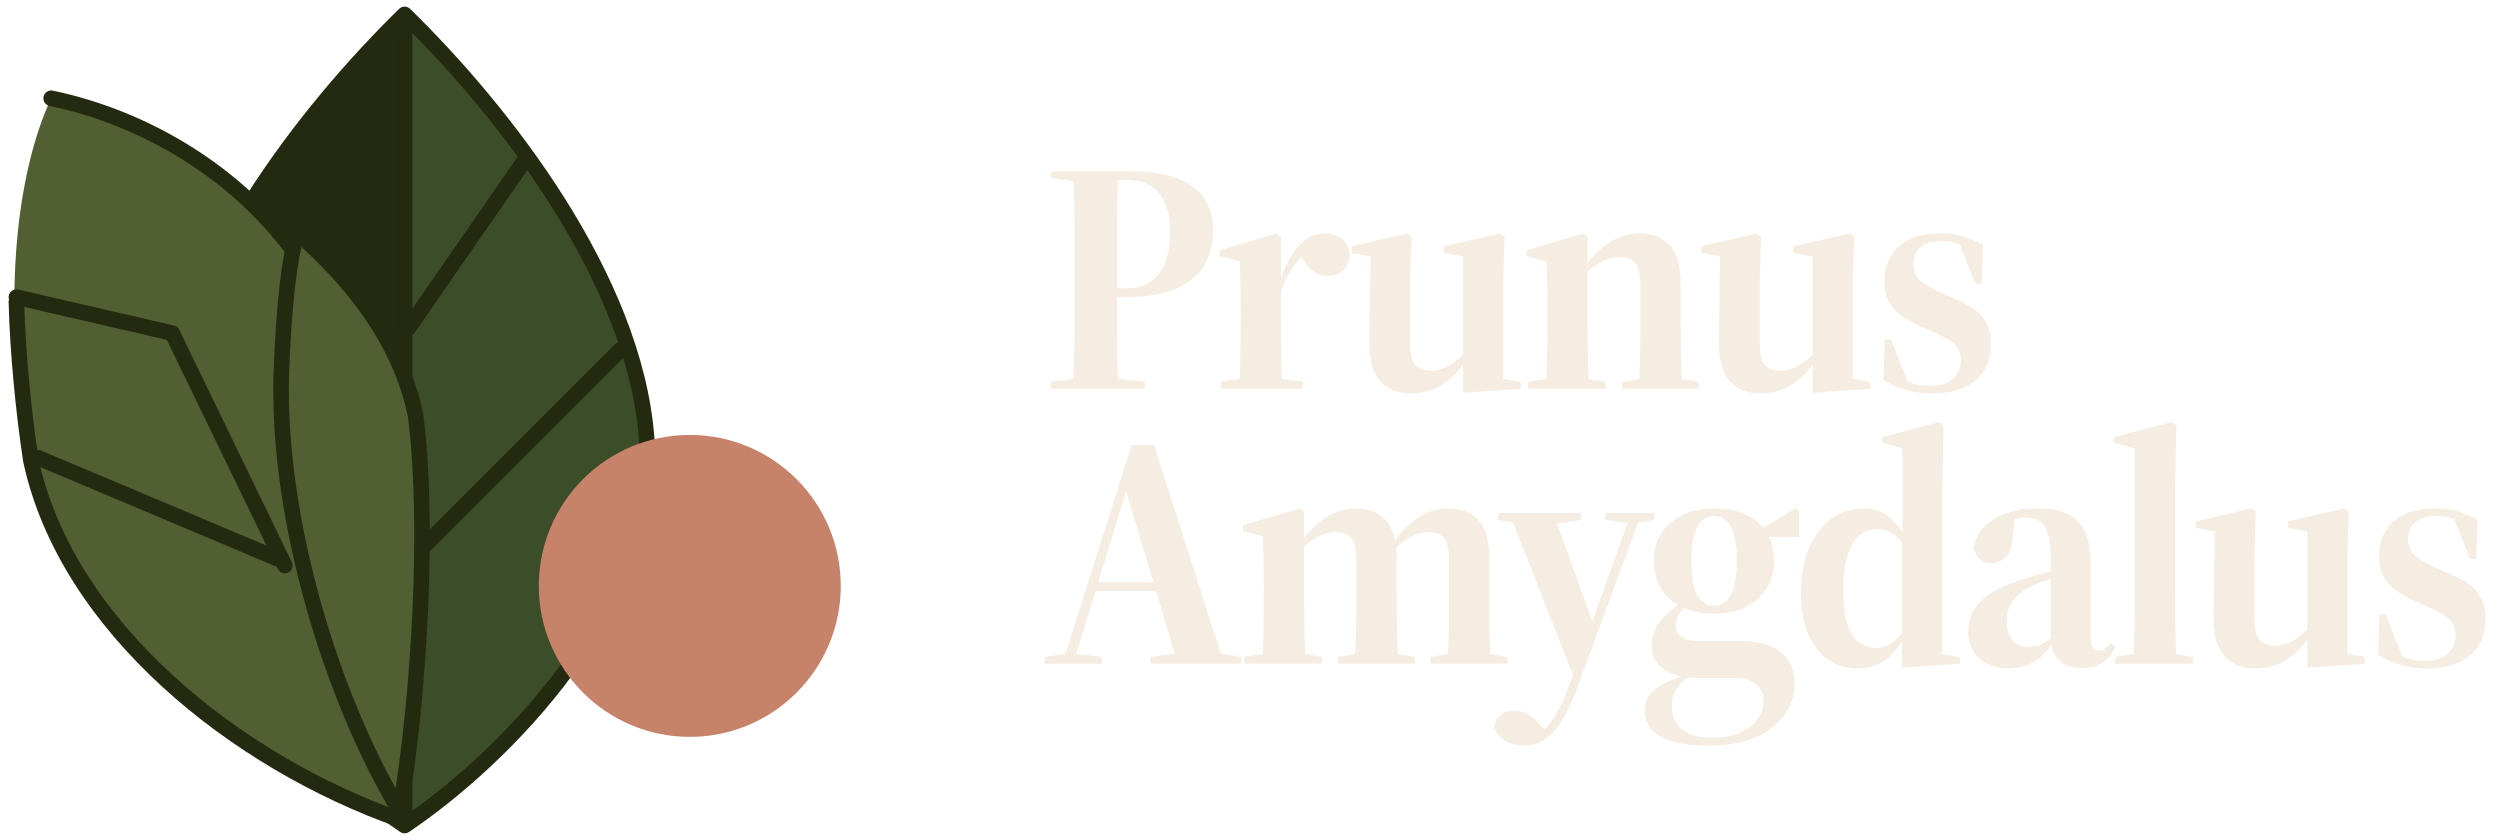
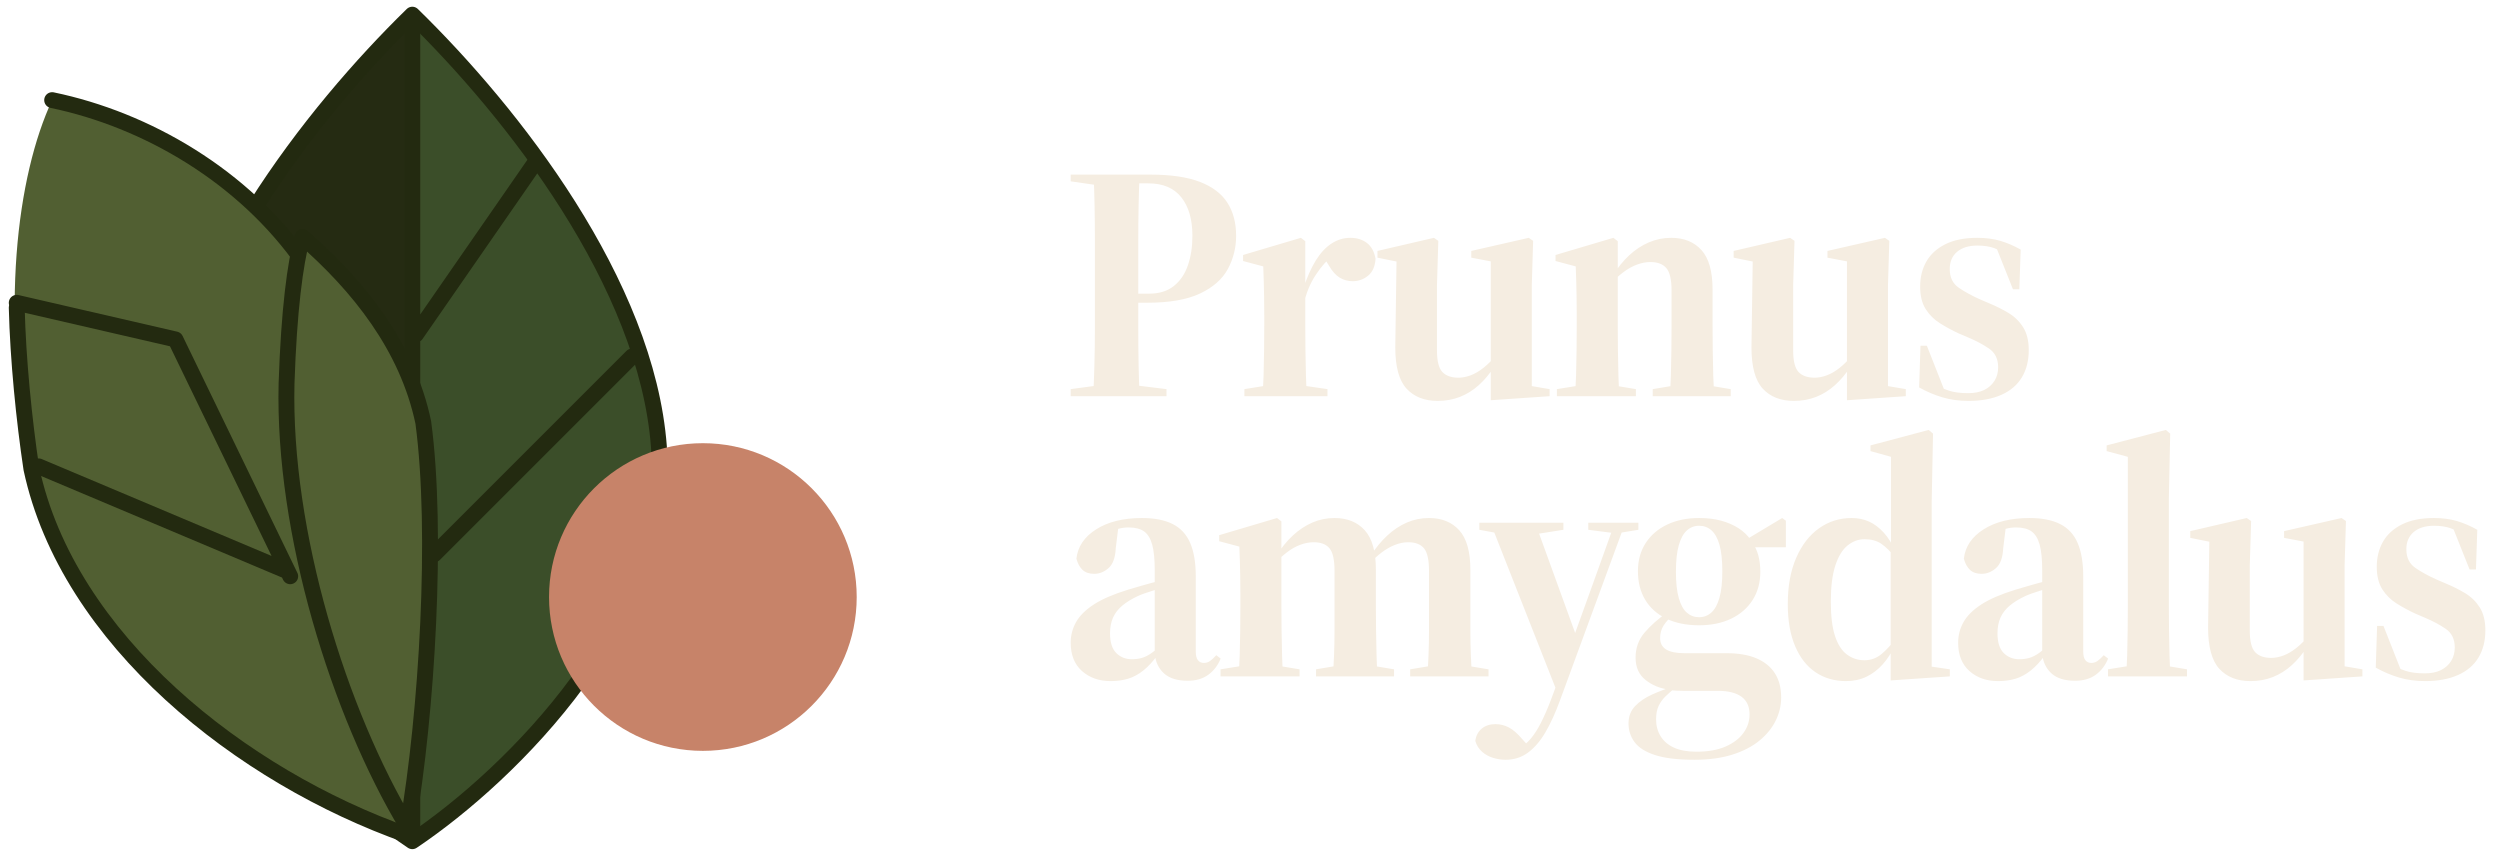
- <svg xmlns="http://www.w3.org/2000/svg" viewBox="47.43 15.33 695.51 233.66">
+ <svg xmlns="http://www.w3.org/2000/svg" viewBox="47.43 15.33 682.56 233.66">
  <g transform="translate(30 10) scale(.33333)">
    <path d="M390 705C472 650 602 520 592 382C582 248 472 108 390 28C308 108 198 248 188 382C178 520 308 650 390 705Z" fill="#3b4e29" />
    <path d="M390 705C308 650 178 520 188 382C198 248 308 108 390 28Z" fill="#252b12" />
    <path d="M390 40V700M393 290L490 150M408 470L570 308" fill="none" stroke="#232a10" stroke-width="13" stroke-linejoin="round" stroke-linecap="round" />
    <path d="M390 705C472 650 602 520 592 382C582 248 472 108 390 28C308 108 198 248 188 382C178 520 308 650 390 705Z" fill="none" stroke="#232a10" stroke-width="13" stroke-linejoin="round" stroke-linecap="round" />
    <path d="M386 700C250 652 108 540 78 400C52 272 66 160 95 98C172 114 252 160 302 232C342 302 382 500 386 700Z" fill="#515f32" />
    <path d="M66 268C67 310 72 360 78 400C108 540 250 652 386 700M95 98C172 114 252 160 302 232C342 302 382 500 386 700" fill="none" stroke="#232a10" stroke-width="13" stroke-linejoin="round" stroke-linecap="round" />
    <path d="M66 264L196 294L290 488M84 398L288 484" fill="none" stroke="#232a10" stroke-width="13" stroke-linejoin="round" stroke-linecap="round" />
    <path d="M386 693C330 600 284 452 287 330C289 270 294 232 300 210C346 250 386 300 399 362C411 452 402 600 386 693Z" fill="#515f32" stroke="#232a10" stroke-width="13" stroke-linejoin="round" stroke-linecap="round" />
    <circle cx="628" cy="505" r="126" fill="#c78369" />
  </g>
  <g fill="#f5ede1">
    <path d="M339.754 123.5V121.572L349.301 120.287H355.452L365.917 121.572V123.5ZM345.905 123.5Q346.088 119.92 346.226 115.054Q346.364 110.189 346.364 104.956Q346.364 99.724 346.364 94.95V90.911Q346.364 86.229 346.364 81.134Q346.364 76.039 346.272 71.312Q346.18 66.584 345.996 63.004H358.573Q358.389 66.584 358.298 71.358Q358.206 76.131 358.206 81.18Q358.206 86.229 358.206 90.911V94.95Q358.206 99.724 358.206 104.956Q358.206 110.189 358.298 115.054Q358.389 119.92 358.573 123.5ZM351.504 97.98V95.501H361.235Q365.274 95.501 367.891 93.436Q370.507 91.37 371.746 87.79Q372.986 84.21 372.986 79.711Q372.986 73.01 369.956 69.2Q366.927 65.391 360.96 65.391H351.504V63.004H361.511Q369.864 63.004 375.005 64.978Q380.146 66.951 382.533 70.669Q384.92 74.387 384.92 79.711Q384.92 84.577 382.671 88.754Q380.421 92.931 375.097 95.455Q369.773 97.98 360.684 97.98ZM339.754 64.84V63.004H355.268V66.217H349.301ZM387.185 123.5V121.572L395.172 120.287H401.047L409.86 121.572V123.5ZM392.05 123.5Q392.326 121.205 392.418 117.854Q392.509 114.504 392.555 110.923Q392.601 107.343 392.601 104.222V101.193Q392.601 98.347 392.555 96.144Q392.509 93.94 392.464 92.013Q392.418 90.085 392.326 88.065L386.818 86.596V84.944L402.607 80.262L403.801 81.18V93.39V93.757V104.222Q403.801 107.343 403.847 110.923Q403.893 114.504 403.984 117.854Q404.076 121.205 404.26 123.5ZM403.342 98.622 401.965 94.124H403.25Q404.811 89.442 406.692 86.413Q408.574 83.383 410.961 81.823Q413.348 80.262 416.102 80.262Q418.764 80.262 420.6 81.639Q422.436 83.016 422.987 85.954Q422.803 89.075 420.967 90.59Q419.131 92.104 416.745 92.104Q414.817 92.104 413.21 91.141Q411.604 90.177 410.227 87.79L408.574 85.128L411.237 85.311Q409.033 86.78 406.647 90.406Q404.26 94.032 403.342 98.622ZM439.94 124.785Q434.524 124.785 431.449 121.434Q428.374 118.084 428.374 110.189L428.741 84.577L431.219 87.239L423.508 85.678V83.842L438.931 80.262L440.124 81.088L439.757 93.206V111.015Q439.757 115.33 441.226 116.89Q442.694 118.451 445.632 118.451Q447.193 118.451 448.937 117.808Q450.681 117.166 452.471 115.743Q454.261 114.32 456.005 112.209L456.281 115.605H455.271Q453.527 118.359 451.186 120.471Q448.845 122.582 446.045 123.684Q443.245 124.785 439.94 124.785ZM454.445 124.602V115.881V115.697V86.688L449.12 85.678V83.842L464.818 80.262L466.012 81.088L465.644 93.206V120.746L470.51 121.572V123.5ZM472.5 123.5V121.572L480.486 120.287H486.362L494.073 121.572V123.5ZM477.365 123.5Q477.641 121.205 477.732 117.854Q477.824 114.504 477.87 110.923Q477.916 107.343 477.916 104.222V101.193Q477.916 98.347 477.87 96.144Q477.824 93.94 477.778 92.013Q477.732 90.085 477.641 88.065L472.133 86.596V84.944L487.922 80.262L489.116 81.18V89.993V90.177V104.222Q489.116 107.343 489.161 110.923Q489.207 114.504 489.299 117.854Q489.391 121.205 489.575 123.5ZM498.663 123.5V121.572L506.374 120.287H512.249L519.96 121.572V123.5ZM503.253 123.5Q503.528 121.205 503.62 117.854Q503.712 114.504 503.758 110.923Q503.804 107.343 503.804 104.222V94.675Q503.804 90.177 502.381 88.524Q500.958 86.872 498.02 86.872Q496.276 86.872 494.394 87.56Q492.512 88.249 490.676 89.626Q488.84 91.003 487.096 92.839L486.821 90.727H487.647Q489.758 87.331 492.237 85.036Q494.715 82.741 497.607 81.502Q500.499 80.262 503.712 80.262Q508.944 80.262 511.974 83.613Q515.003 86.964 515.003 94.399V104.222Q515.003 107.343 515.049 110.923Q515.095 114.504 515.187 117.854Q515.279 121.205 515.554 123.5ZM537.189 124.785Q531.773 124.785 528.698 121.434Q525.622 118.084 525.622 110.189L525.99 84.577L528.468 87.239L520.757 85.678V83.842L536.179 80.262L537.373 81.088L537.006 93.206V111.015Q537.006 115.33 538.474 116.89Q539.943 118.451 542.881 118.451Q544.441 118.451 546.186 117.808Q547.93 117.166 549.72 115.743Q551.51 114.32 553.254 112.209L553.53 115.605H552.52Q550.776 118.359 548.435 120.471Q546.094 122.582 543.294 123.684Q540.494 124.785 537.189 124.785ZM551.694 124.602V115.881V115.697V86.688L546.369 85.678V83.842L562.067 80.262L563.26 81.088L562.893 93.206V120.746L567.759 121.572V123.5ZM584.896 124.785Q581.04 124.785 577.781 123.821Q574.522 122.857 571.401 121.113L571.768 109.73H573.512L578.286 121.848H575.165V120.012Q577.46 121.297 579.525 121.985Q581.591 122.674 584.804 122.674Q587.374 122.674 589.164 121.802Q590.954 120.93 591.964 119.323Q592.974 117.717 592.974 115.605Q592.974 112.209 590.495 110.51Q588.017 108.812 584.712 107.435L582.142 106.333Q579.571 105.14 577.139 103.625Q574.706 102.111 573.191 99.724Q571.676 97.337 571.676 93.573Q571.676 89.718 573.375 86.734Q575.073 83.751 578.561 82.006Q582.05 80.262 587.282 80.262Q590.771 80.262 593.571 81.088Q596.371 81.915 599.125 83.475L598.757 94.308H597.013L592.331 82.557H595.636V85.311Q593.8 83.751 591.872 83.062Q589.945 82.374 587.282 82.374Q583.794 82.374 581.774 84.072Q579.755 85.77 579.755 88.8Q579.755 92.196 582.233 93.895Q584.712 95.593 588.017 97.062L590.587 98.163Q593.249 99.265 595.728 100.734Q598.207 102.202 599.767 104.635Q601.328 107.068 601.328 110.923Q601.328 115.238 599.446 118.359Q597.564 121.48 593.846 123.133Q590.128 124.785 584.896 124.785Z" />
-     <path d="M338.102 200.0V198.072L344.619 197.154H346.272L353.983 198.072V200.0ZM342.967 200.0 362.245 139.137H368.487L387.949 200.0H375.097L359.95 149.418H361.511L361.143 150.612L345.996 200.0ZM351.045 179.712V177.325H375.648V179.712ZM367.478 200.0V198.072L377.576 196.787H385.011L392.723 198.072V200.0ZM393.611 200.0V198.072L401.598 196.787H407.473L415.184 198.072V200.0ZM398.476 200.0Q398.752 197.705 398.844 194.354Q398.935 191.004 398.981 187.423Q399.027 183.843 399.027 180.722V177.693Q399.027 174.847 398.981 172.644Q398.935 170.44 398.889 168.513Q398.844 166.585 398.752 164.565L393.244 163.096V161.444L409.033 156.762L410.227 157.68V166.034V166.677V180.722Q410.227 183.843 410.273 187.423Q410.319 191.004 410.41 194.354Q410.502 197.705 410.686 200.0ZM419.682 200.0V198.072L427.302 196.787H433.269L440.98 198.072V200.0ZM424.272 200.0Q424.456 197.705 424.594 194.354Q424.731 191.004 424.731 187.423Q424.731 183.843 424.731 180.722V171.175Q424.731 166.677 423.354 165.024Q421.977 163.372 419.04 163.372Q417.295 163.372 415.413 164.06Q413.532 164.749 411.741 166.126Q409.951 167.503 408.207 169.339L407.932 167.227H408.758Q410.869 163.831 413.348 161.536Q415.827 159.241 418.672 158.002Q421.518 156.762 424.731 156.762Q429.964 156.762 432.993 160.113Q436.023 163.464 436.023 170.899V180.722Q436.023 183.843 436.068 187.423Q436.114 191.004 436.206 194.354Q436.298 197.705 436.482 200.0ZM445.386 200.0V198.072L453.097 196.787H459.064L466.776 198.072V200.0ZM450.068 200.0Q450.252 197.705 450.389 194.354Q450.527 191.004 450.527 187.423Q450.527 183.843 450.527 180.722V171.175Q450.527 166.677 449.15 165.024Q447.773 163.372 444.835 163.372Q443.091 163.372 441.209 164.106Q439.327 164.841 437.537 166.218Q435.747 167.595 434.003 169.522L433.636 167.227H434.462Q436.665 163.831 439.144 161.536Q441.622 159.241 444.468 158.002Q447.314 156.762 450.527 156.762Q455.76 156.762 458.789 160.113Q461.818 163.464 461.818 170.899V180.722Q461.818 183.843 461.818 187.423Q461.818 191.004 461.956 194.354Q462.094 197.705 462.277 200.0ZM471.428 222.766Q469.775 222.766 468.077 222.262Q466.379 221.757 465.048 220.609Q463.717 219.462 463.166 217.626Q463.441 215.514 464.91 214.275Q466.379 213.036 468.674 213.036Q470.602 213.036 472.346 213.954Q474.09 214.872 476.018 217.167L477.854 219.186L476.569 220.288L475.008 219.829Q476.936 218.635 478.359 216.937Q479.782 215.239 481.113 212.623Q482.444 210.006 483.913 206.151L487.126 197.43L487.309 196.787L495.296 174.663L501.263 158.047H504.109L486.299 206.518Q484.463 211.567 482.352 215.193Q480.241 218.819 477.578 220.793Q474.916 222.766 471.428 222.766ZM485.381 203.947 467.297 158.047H479.506L491.165 190.177L488.044 197.613ZM464.267 159.975V158.047H487.217V159.975L479.047 161.26H471.244ZM494.011 159.975V158.047H507.689V159.975L502.089 160.893H501.171ZM522.99 222.766Q516.197 222.766 512.249 221.481Q508.302 220.196 506.649 217.947Q504.997 215.698 504.997 212.852Q504.997 210.006 506.787 208.124Q508.577 206.242 511.423 204.957Q514.269 203.672 517.482 202.662L517.849 203.029Q516.38 204.223 515.141 205.416Q513.902 206.61 513.213 208.078Q512.525 209.547 512.525 211.75Q512.525 214.321 513.764 216.34Q515.003 218.36 517.436 219.462Q519.869 220.563 523.541 220.563Q528.314 220.563 531.527 219.14Q534.74 217.717 536.393 215.422Q538.045 213.127 538.045 210.373Q538.045 207.16 535.842 205.554Q533.639 203.947 529.416 203.947H519.869Q519.134 203.947 518.124 203.901Q517.115 203.856 516.197 203.764L515.921 203.58Q512.341 203.121 509.633 200.964Q506.925 198.807 506.925 194.859Q506.925 190.912 509.403 188.02Q511.882 185.128 515.554 182.558V181.732L516.931 183.568Q515.554 184.578 514.59 186.092Q513.626 187.607 513.626 189.535Q513.626 191.646 515.279 192.656Q516.931 193.666 520.236 193.666H531.711Q536.668 193.666 539.973 195.089Q543.278 196.512 544.976 199.174Q546.674 201.836 546.674 205.783Q546.674 208.996 545.205 212.026Q543.737 215.055 540.799 217.488Q537.861 219.921 533.409 221.344Q528.957 222.766 522.99 222.766ZM524.275 186.046Q519.042 186.046 515.279 184.21Q511.515 182.374 509.541 179.07Q507.567 175.765 507.567 171.267Q507.567 166.86 509.679 163.601Q511.79 160.342 515.554 158.552Q519.318 156.762 524.275 156.762Q527.672 156.762 530.334 157.497Q532.996 158.231 535.062 159.562Q537.127 160.893 538.412 162.821L538.688 163.28Q539.881 164.932 540.432 166.952Q540.983 168.972 540.983 171.45Q540.983 175.857 538.871 179.161Q536.76 182.466 532.996 184.256Q529.232 186.046 524.275 186.046ZM524.275 183.843Q526.203 183.843 527.626 182.558Q529.049 181.273 529.829 178.519Q530.609 175.765 530.609 171.358Q530.609 166.768 529.829 164.06Q529.049 161.352 527.626 160.113Q526.203 158.874 524.275 158.874Q522.347 158.874 520.924 160.159Q519.501 161.444 518.721 164.198Q517.941 166.952 517.941 171.45Q517.941 175.857 518.721 178.611Q519.501 181.365 520.924 182.604Q522.347 183.843 524.275 183.843ZM536.943 164.749 536.484 162.821H536.852L546.95 156.762L547.959 157.497V164.749ZM564.362 201.285Q559.68 201.285 556.1 198.898Q552.52 196.512 550.5 191.784Q548.481 187.056 548.481 180.263Q548.481 172.919 550.776 167.641Q553.071 162.362 557.018 159.562Q560.965 156.762 565.923 156.762Q568.493 156.762 570.65 157.726Q572.808 158.69 574.689 160.755Q576.571 162.821 578.04 166.218H579.234L578.132 167.87Q575.837 165.024 574.001 163.785Q572.165 162.546 569.411 162.546Q566.932 162.546 564.821 164.244Q562.71 165.942 561.47 169.706Q560.231 173.47 560.231 179.62Q560.231 185.496 561.379 188.984Q562.526 192.472 564.637 194.033Q566.749 195.594 569.411 195.594Q572.073 195.594 574.139 193.849Q576.204 192.105 578.04 189.535L578.591 191.554H577.673Q576.388 194.492 574.414 196.695Q572.44 198.898 569.962 200.092Q567.483 201.285 564.362 201.285ZM576.571 201.102V192.931V192.564V165.3L576.663 164.29V140.055L571.063 138.494V136.933L586.945 132.711L588.138 133.72L587.771 152.356V197.338L592.728 198.072V200.0ZM605.918 201.285Q601.144 201.285 598.069 198.531Q594.994 195.777 594.994 190.82Q594.994 187.791 596.462 185.174Q597.931 182.558 601.328 180.355Q604.724 178.152 610.691 176.316Q612.252 175.857 614.455 175.214Q616.658 174.571 619.183 173.929Q621.707 173.286 624.094 172.644V174.571Q620.422 175.673 617.576 176.545Q614.731 177.417 613.354 178.06Q610.783 179.253 609.085 180.676Q607.387 182.099 606.56 183.935Q605.734 185.771 605.734 188.25Q605.734 191.922 607.433 193.62Q609.131 195.318 611.701 195.318Q613.17 195.318 614.455 194.951Q615.74 194.584 617.209 193.528Q618.678 192.472 620.698 190.636L621.432 194.217H618.678Q616.842 196.787 614.822 198.394Q612.803 200.0 610.646 200.643Q608.488 201.285 605.918 201.285ZM626.94 201.193Q622.717 201.193 620.514 199.22Q618.311 197.246 617.944 193.941V193.666V171.083Q617.944 166.585 617.255 164.06Q616.567 161.536 615.052 160.434Q613.537 159.333 610.783 159.333Q609.406 159.333 608.029 159.7Q606.652 160.067 605.367 160.618L608.121 158.323L607.295 165.024Q607.111 168.88 605.321 170.44Q603.531 172.001 601.42 172.001Q599.4 172.001 598.253 170.945Q597.105 169.89 596.554 167.87Q597.105 162.913 601.97 159.838Q606.836 156.762 614.455 156.762Q619.596 156.762 622.855 158.415Q626.114 160.067 627.629 163.601Q629.143 167.136 629.143 172.644V193.207Q629.143 194.859 629.74 195.594Q630.337 196.328 631.346 196.328Q632.264 196.328 632.999 195.823Q633.733 195.318 634.743 194.217L635.936 195.135Q634.835 197.889 632.586 199.541Q630.337 201.193 626.94 201.193ZM635.907 200.0V198.072L643.893 196.787H649.769L657.48 198.072V200.0ZM640.772 200.0Q641.048 197.705 641.139 194.354Q641.231 191.004 641.277 187.423Q641.323 183.843 641.323 180.722V140.055L635.54 138.494V136.933L651.696 132.711L652.89 133.72L652.523 151.53V180.722Q652.523 183.843 652.568 187.423Q652.614 191.004 652.706 194.354Q652.798 197.705 652.982 200.0ZM674.8 201.285Q669.384 201.285 666.309 197.935Q663.234 194.584 663.234 186.689L663.601 161.077L666.079 163.739L658.368 162.178V160.342L673.791 156.762L674.984 157.588L674.617 169.706V187.515Q674.617 191.83 676.086 193.39Q677.554 194.951 680.492 194.951Q682.053 194.951 683.797 194.308Q685.541 193.666 687.331 192.243Q689.121 190.82 690.865 188.709L691.141 192.105H690.131Q688.387 194.859 686.046 196.971Q683.705 199.082 680.905 200.184Q678.105 201.285 674.8 201.285ZM689.305 201.102V192.381V192.197V163.188L683.98 162.178V160.342L699.678 156.762L700.872 157.588L700.504 169.706V197.246L705.37 198.072V200.0ZM722.507 201.285Q718.651 201.285 715.392 200.321Q712.133 199.357 709.012 197.613L709.379 186.23H711.124L715.897 198.348H712.776V196.512Q715.071 197.797 717.137 198.485Q719.202 199.174 722.415 199.174Q724.985 199.174 726.775 198.302Q728.566 197.43 729.575 195.823Q730.585 194.217 730.585 192.105Q730.585 188.709 728.107 187.01Q725.628 185.312 722.323 183.935L719.753 182.833Q717.182 181.64 714.75 180.125Q712.317 178.611 710.802 176.224Q709.288 173.837 709.288 170.073Q709.288 166.218 710.986 163.234Q712.684 160.251 716.173 158.506Q719.661 156.762 724.894 156.762Q728.382 156.762 731.182 157.588Q733.982 158.415 736.736 159.975L736.369 170.808H734.624L729.943 159.057H733.247V161.811Q731.411 160.251 729.484 159.562Q727.556 158.874 724.894 158.874Q721.405 158.874 719.386 160.572Q717.366 162.27 717.366 165.3Q717.366 168.696 719.845 170.394Q722.323 172.093 725.628 173.562L728.198 174.663Q730.861 175.765 733.339 177.234Q735.818 178.702 737.378 181.135Q738.939 183.568 738.939 187.423Q738.939 191.738 737.057 194.859Q735.175 197.98 731.457 199.633Q727.739 201.285 722.507 201.285Z" />
+     <path d="M350.678 201.285Q345.905 201.285 342.829 198.531Q339.754 195.777 339.754 190.82Q339.754 187.791 341.223 185.174Q342.692 182.558 346.088 180.355Q349.485 178.152 355.452 176.316Q357.012 175.857 359.216 175.214Q361.419 174.571 363.943 173.929Q366.468 173.286 368.855 172.644V174.571Q365.183 175.673 362.337 176.545Q359.491 177.417 358.114 178.06Q355.544 179.253 353.845 180.676Q352.147 182.099 351.321 183.935Q350.495 185.771 350.495 188.25Q350.495 191.922 352.193 193.62Q353.891 195.318 356.462 195.318Q357.93 195.318 359.216 194.951Q360.501 194.584 361.97 193.528Q363.438 192.472 365.458 190.636L366.192 194.217H363.438Q361.602 196.787 359.583 198.394Q357.563 200.0 355.406 200.643Q353.249 201.285 350.678 201.285ZM371.7 201.193Q367.478 201.193 365.274 199.22Q363.071 197.246 362.704 193.941V193.666V171.083Q362.704 166.585 362.015 164.06Q361.327 161.536 359.812 160.434Q358.298 159.333 355.544 159.333Q354.167 159.333 352.79 159.7Q351.413 160.067 350.127 160.618L352.881 158.323L352.055 165.024Q351.872 168.88 350.082 170.44Q348.291 172.001 346.18 172.001Q344.16 172.001 343.013 170.945Q341.865 169.89 341.315 167.87Q341.865 162.913 346.731 159.838Q351.596 156.762 359.216 156.762Q364.356 156.762 367.615 158.415Q370.874 160.067 372.389 163.601Q373.904 167.136 373.904 172.644V193.207Q373.904 194.859 374.5 195.594Q375.097 196.328 376.107 196.328Q377.025 196.328 377.759 195.823Q378.494 195.318 379.503 194.217L380.697 195.135Q379.595 197.889 377.346 199.541Q375.097 201.193 371.7 201.193ZM380.667 200.0V198.072L388.654 196.787H394.529L402.24 198.072V200.0ZM385.533 200.0Q385.808 197.705 385.9 194.354Q385.992 191.004 386.038 187.423Q386.083 183.843 386.083 180.722V177.693Q386.083 174.847 386.038 172.644Q385.992 170.44 385.946 168.513Q385.9 166.585 385.808 164.565L380.3 163.096V161.444L396.09 156.762L397.283 157.68V166.034V166.677V180.722Q397.283 183.843 397.329 187.423Q397.375 191.004 397.467 194.354Q397.558 197.705 397.742 200.0ZM406.738 200.0V198.072L414.358 196.787H420.325L428.036 198.072V200.0ZM411.328 200.0Q411.512 197.705 411.65 194.354Q411.787 191.004 411.787 187.423Q411.787 183.843 411.787 180.722V171.175Q411.787 166.677 410.41 165.024Q409.033 163.372 406.096 163.372Q404.352 163.372 402.47 164.06Q400.588 164.749 398.798 166.126Q397.008 167.503 395.263 169.339L394.988 167.227H395.814Q397.926 163.831 400.404 161.536Q402.883 159.241 405.729 158.002Q408.574 156.762 411.787 156.762Q417.02 156.762 420.049 160.113Q423.079 163.464 423.079 170.899V180.722Q423.079 183.843 423.125 187.423Q423.171 191.004 423.262 194.354Q423.354 197.705 423.538 200.0ZM432.442 200.0V198.072L440.154 196.787H446.121L453.832 198.072V200.0ZM437.124 200.0Q437.308 197.705 437.445 194.354Q437.583 191.004 437.583 187.423Q437.583 183.843 437.583 180.722V171.175Q437.583 166.677 436.206 165.024Q434.829 163.372 431.892 163.372Q430.147 163.372 428.265 164.106Q426.384 164.841 424.594 166.218Q422.803 167.595 421.059 169.522L420.692 167.227H421.518Q423.721 163.831 426.2 161.536Q428.679 159.241 431.524 158.002Q434.37 156.762 437.583 156.762Q442.816 156.762 445.845 160.113Q448.875 163.464 448.875 170.899V180.722Q448.875 183.843 448.875 187.423Q448.875 191.004 449.012 194.354Q449.15 197.705 449.334 200.0ZM458.484 222.766Q456.832 222.766 455.133 222.262Q453.435 221.757 452.104 220.609Q450.773 219.462 450.222 217.626Q450.497 215.514 451.966 214.275Q453.435 213.036 455.73 213.036Q457.658 213.036 459.402 213.954Q461.146 214.872 463.074 217.167L464.91 219.186L463.625 220.288L462.064 219.829Q463.992 218.635 465.415 216.937Q466.838 215.239 468.169 212.623Q469.5 210.006 470.969 206.151L474.182 197.43L474.365 196.787L482.352 174.663L488.319 158.047H491.165L473.356 206.518Q471.52 211.567 469.408 215.193Q467.297 218.819 464.635 220.793Q461.972 222.766 458.484 222.766ZM472.438 203.947 454.353 158.047H466.562L478.221 190.177L475.1 197.613ZM451.324 159.975V158.047H474.274V159.975L466.103 161.26H458.3ZM481.067 159.975V158.047H494.745V159.975L489.145 160.893H488.227ZM510.046 222.766Q503.253 222.766 499.305 221.481Q495.358 220.196 493.706 217.947Q492.053 215.698 492.053 212.852Q492.053 210.006 493.843 208.124Q495.633 206.242 498.479 204.957Q501.325 203.672 504.538 202.662L504.905 203.029Q503.436 204.223 502.197 205.416Q500.958 206.61 500.269 208.078Q499.581 209.547 499.581 211.75Q499.581 214.321 500.82 216.34Q502.059 218.36 504.492 219.462Q506.925 220.563 510.597 220.563Q515.37 220.563 518.583 219.14Q521.796 217.717 523.449 215.422Q525.101 213.127 525.101 210.373Q525.101 207.16 522.898 205.554Q520.695 203.947 516.472 203.947H506.925Q506.19 203.947 505.181 203.901Q504.171 203.856 503.253 203.764L502.977 203.58Q499.397 203.121 496.689 200.964Q493.981 198.807 493.981 194.859Q493.981 190.912 496.46 188.02Q498.938 185.128 502.61 182.558V181.732L503.987 183.568Q502.61 184.578 501.646 186.092Q500.682 187.607 500.682 189.535Q500.682 191.646 502.335 192.656Q503.987 193.666 507.292 193.666H518.767Q523.724 193.666 527.029 195.089Q530.334 196.512 532.032 199.174Q533.73 201.836 533.73 205.783Q533.73 208.996 532.262 212.026Q530.793 215.055 527.855 217.488Q524.918 219.921 520.465 221.344Q516.013 222.766 510.046 222.766ZM511.331 186.046Q506.099 186.046 502.335 184.21Q498.571 182.374 496.597 179.07Q494.624 175.765 494.624 171.267Q494.624 166.86 496.735 163.601Q498.846 160.342 502.61 158.552Q506.374 156.762 511.331 156.762Q514.728 156.762 517.39 157.497Q520.052 158.231 522.118 159.562Q524.183 160.893 525.468 162.821L525.744 163.28Q526.937 164.932 527.488 166.952Q528.039 168.972 528.039 171.45Q528.039 175.857 525.927 179.161Q523.816 182.466 520.052 184.256Q516.288 186.046 511.331 186.046ZM511.331 183.843Q513.259 183.843 514.682 182.558Q516.105 181.273 516.885 178.519Q517.665 175.765 517.665 171.358Q517.665 166.768 516.885 164.06Q516.105 161.352 514.682 160.113Q513.259 158.874 511.331 158.874Q509.403 158.874 507.981 160.159Q506.558 161.444 505.777 164.198Q504.997 166.952 504.997 171.45Q504.997 175.857 505.777 178.611Q506.558 181.365 507.981 182.604Q509.403 183.843 511.331 183.843ZM524 164.749 523.541 162.821H523.908L534.006 156.762L535.016 157.497V164.749ZM551.418 201.285Q546.736 201.285 543.156 198.898Q539.576 196.512 537.556 191.784Q535.537 187.056 535.537 180.263Q535.537 172.919 537.832 167.641Q540.127 162.362 544.074 159.562Q548.022 156.762 552.979 156.762Q555.549 156.762 557.707 157.726Q559.864 158.69 561.746 160.755Q563.628 162.821 565.096 166.218H566.29L565.188 167.87Q562.893 165.024 561.057 163.785Q559.221 162.546 556.467 162.546Q553.989 162.546 551.877 164.244Q549.766 165.942 548.526 169.706Q547.287 173.47 547.287 179.62Q547.287 185.496 548.435 188.984Q549.582 192.472 551.694 194.033Q553.805 195.594 556.467 195.594Q559.129 195.594 561.195 193.849Q563.26 192.105 565.096 189.535L565.647 191.554H564.729Q563.444 194.492 561.47 196.695Q559.497 198.898 557.018 200.092Q554.539 201.285 551.418 201.285ZM563.628 201.102V192.931V192.564V165.3L563.719 164.29V140.055L558.12 138.494V136.933L574.001 132.711L575.194 133.72L574.827 152.356V197.338L579.784 198.072V200.0ZM592.974 201.285Q588.2 201.285 585.125 198.531Q582.05 195.777 582.05 190.82Q582.05 187.791 583.519 185.174Q584.987 182.558 588.384 180.355Q591.781 178.152 597.748 176.316Q599.308 175.857 601.511 175.214Q603.715 174.571 606.239 173.929Q608.764 173.286 611.15 172.644V174.571Q607.478 175.673 604.633 176.545Q601.787 177.417 600.41 178.06Q597.839 179.253 596.141 180.676Q594.443 182.099 593.617 183.935Q592.79 185.771 592.79 188.25Q592.79 191.922 594.489 193.62Q596.187 195.318 598.757 195.318Q600.226 195.318 601.511 194.951Q602.797 194.584 604.265 193.528Q605.734 192.472 607.754 190.636L608.488 194.217H605.734Q603.898 196.787 601.879 198.394Q599.859 200.0 597.702 200.643Q595.544 201.285 592.974 201.285ZM613.996 201.193Q609.773 201.193 607.57 199.22Q605.367 197.246 605 193.941V193.666V171.083Q605 166.585 604.311 164.06Q603.623 161.536 602.108 160.434Q600.593 159.333 597.839 159.333Q596.462 159.333 595.085 159.7Q593.708 160.067 592.423 160.618L595.177 158.323L594.351 165.024Q594.167 168.88 592.377 170.44Q590.587 172.001 588.476 172.001Q586.456 172.001 585.309 170.945Q584.161 169.89 583.61 167.87Q584.161 162.913 589.027 159.838Q593.892 156.762 601.511 156.762Q606.652 156.762 609.911 158.415Q613.17 160.067 614.685 163.601Q616.199 167.136 616.199 172.644V193.207Q616.199 194.859 616.796 195.594Q617.393 196.328 618.403 196.328Q619.321 196.328 620.055 195.823Q620.789 195.318 621.799 194.217L622.993 195.135Q621.891 197.889 619.642 199.541Q617.393 201.193 613.996 201.193ZM622.963 200.0V198.072L630.95 196.787H636.825L644.536 198.072V200.0ZM627.828 200.0Q628.104 197.705 628.196 194.354Q628.287 191.004 628.333 187.423Q628.379 183.843 628.379 180.722V140.055L622.596 138.494V136.933L638.753 132.711L639.946 133.72L639.579 151.53V180.722Q639.579 183.843 639.625 187.423Q639.671 191.004 639.762 194.354Q639.854 197.705 640.038 200.0ZM661.857 201.285Q656.44 201.285 653.365 197.935Q650.29 194.584 650.29 186.689L650.657 161.077L653.136 163.739L645.424 162.178V160.342L660.847 156.762L662.04 157.588L661.673 169.706V187.515Q661.673 191.83 663.142 193.39Q664.611 194.951 667.548 194.951Q669.109 194.951 670.853 194.308Q672.597 193.666 674.387 192.243Q676.177 190.82 677.922 188.709L678.197 192.105H677.187Q675.443 194.859 673.102 196.971Q670.761 199.082 667.961 200.184Q665.161 201.285 661.857 201.285ZM676.361 201.102V192.381V192.197V163.188L671.037 162.178V160.342L686.734 156.762L687.928 157.588L687.561 169.706V197.246L692.426 198.072V200.0ZM709.563 201.285Q705.707 201.285 702.448 200.321Q699.19 199.357 696.068 197.613L696.436 186.23H698.18L702.953 198.348H699.832V196.512Q702.127 197.797 704.193 198.485Q706.258 199.174 709.471 199.174Q712.042 199.174 713.832 198.302Q715.622 197.43 716.632 195.823Q717.641 194.217 717.641 192.105Q717.641 188.709 715.163 187.01Q712.684 185.312 709.379 183.935L706.809 182.833Q704.239 181.64 701.806 180.125Q699.373 178.611 697.859 176.224Q696.344 173.837 696.344 170.073Q696.344 166.218 698.042 163.234Q699.74 160.251 703.229 158.506Q706.717 156.762 711.95 156.762Q715.438 156.762 718.238 157.588Q721.038 158.415 723.792 159.975L723.425 170.808H721.681L716.999 159.057H720.304V161.811Q718.468 160.251 716.54 159.562Q714.612 158.874 711.95 158.874Q708.461 158.874 706.442 160.572Q704.422 162.27 704.422 165.3Q704.422 168.696 706.901 170.394Q709.379 172.093 712.684 173.562L715.255 174.663Q717.917 175.765 720.395 177.234Q722.874 178.702 724.435 181.135Q725.995 183.568 725.995 187.423Q725.995 191.738 724.113 194.859Q722.231 197.98 718.514 199.633Q714.796 201.285 709.563 201.285Z" />
  </g>
</svg>
